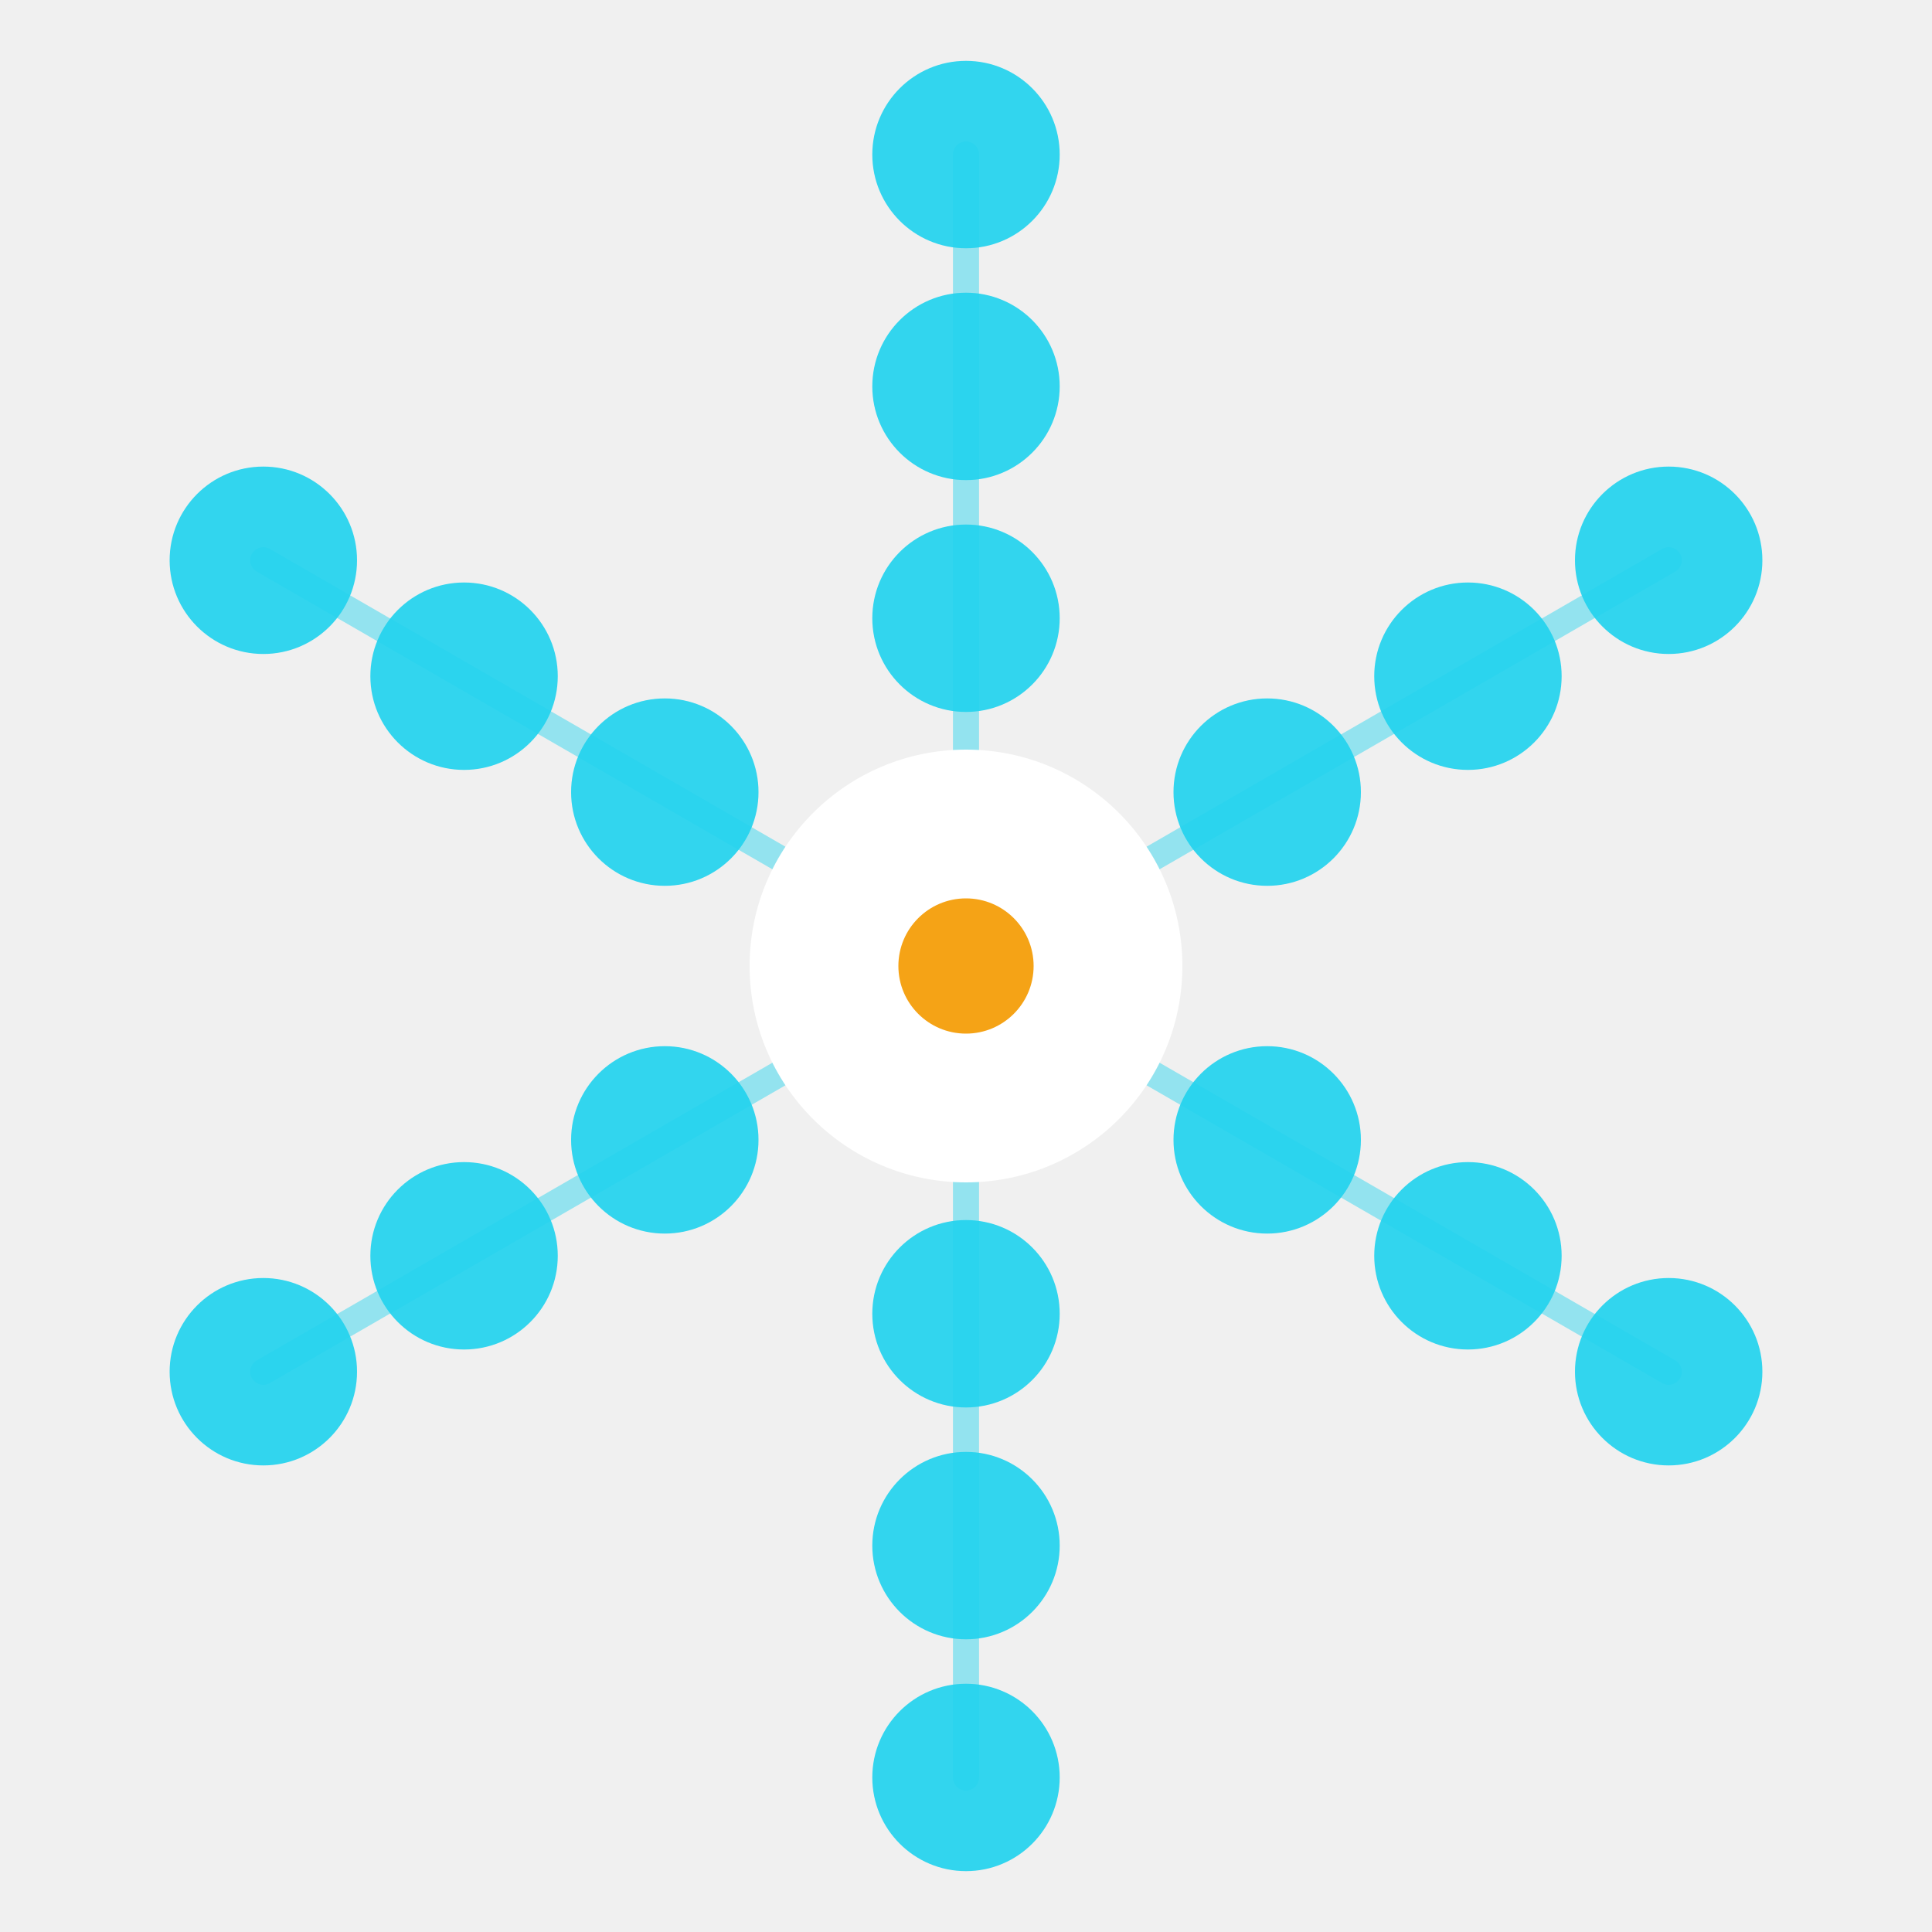
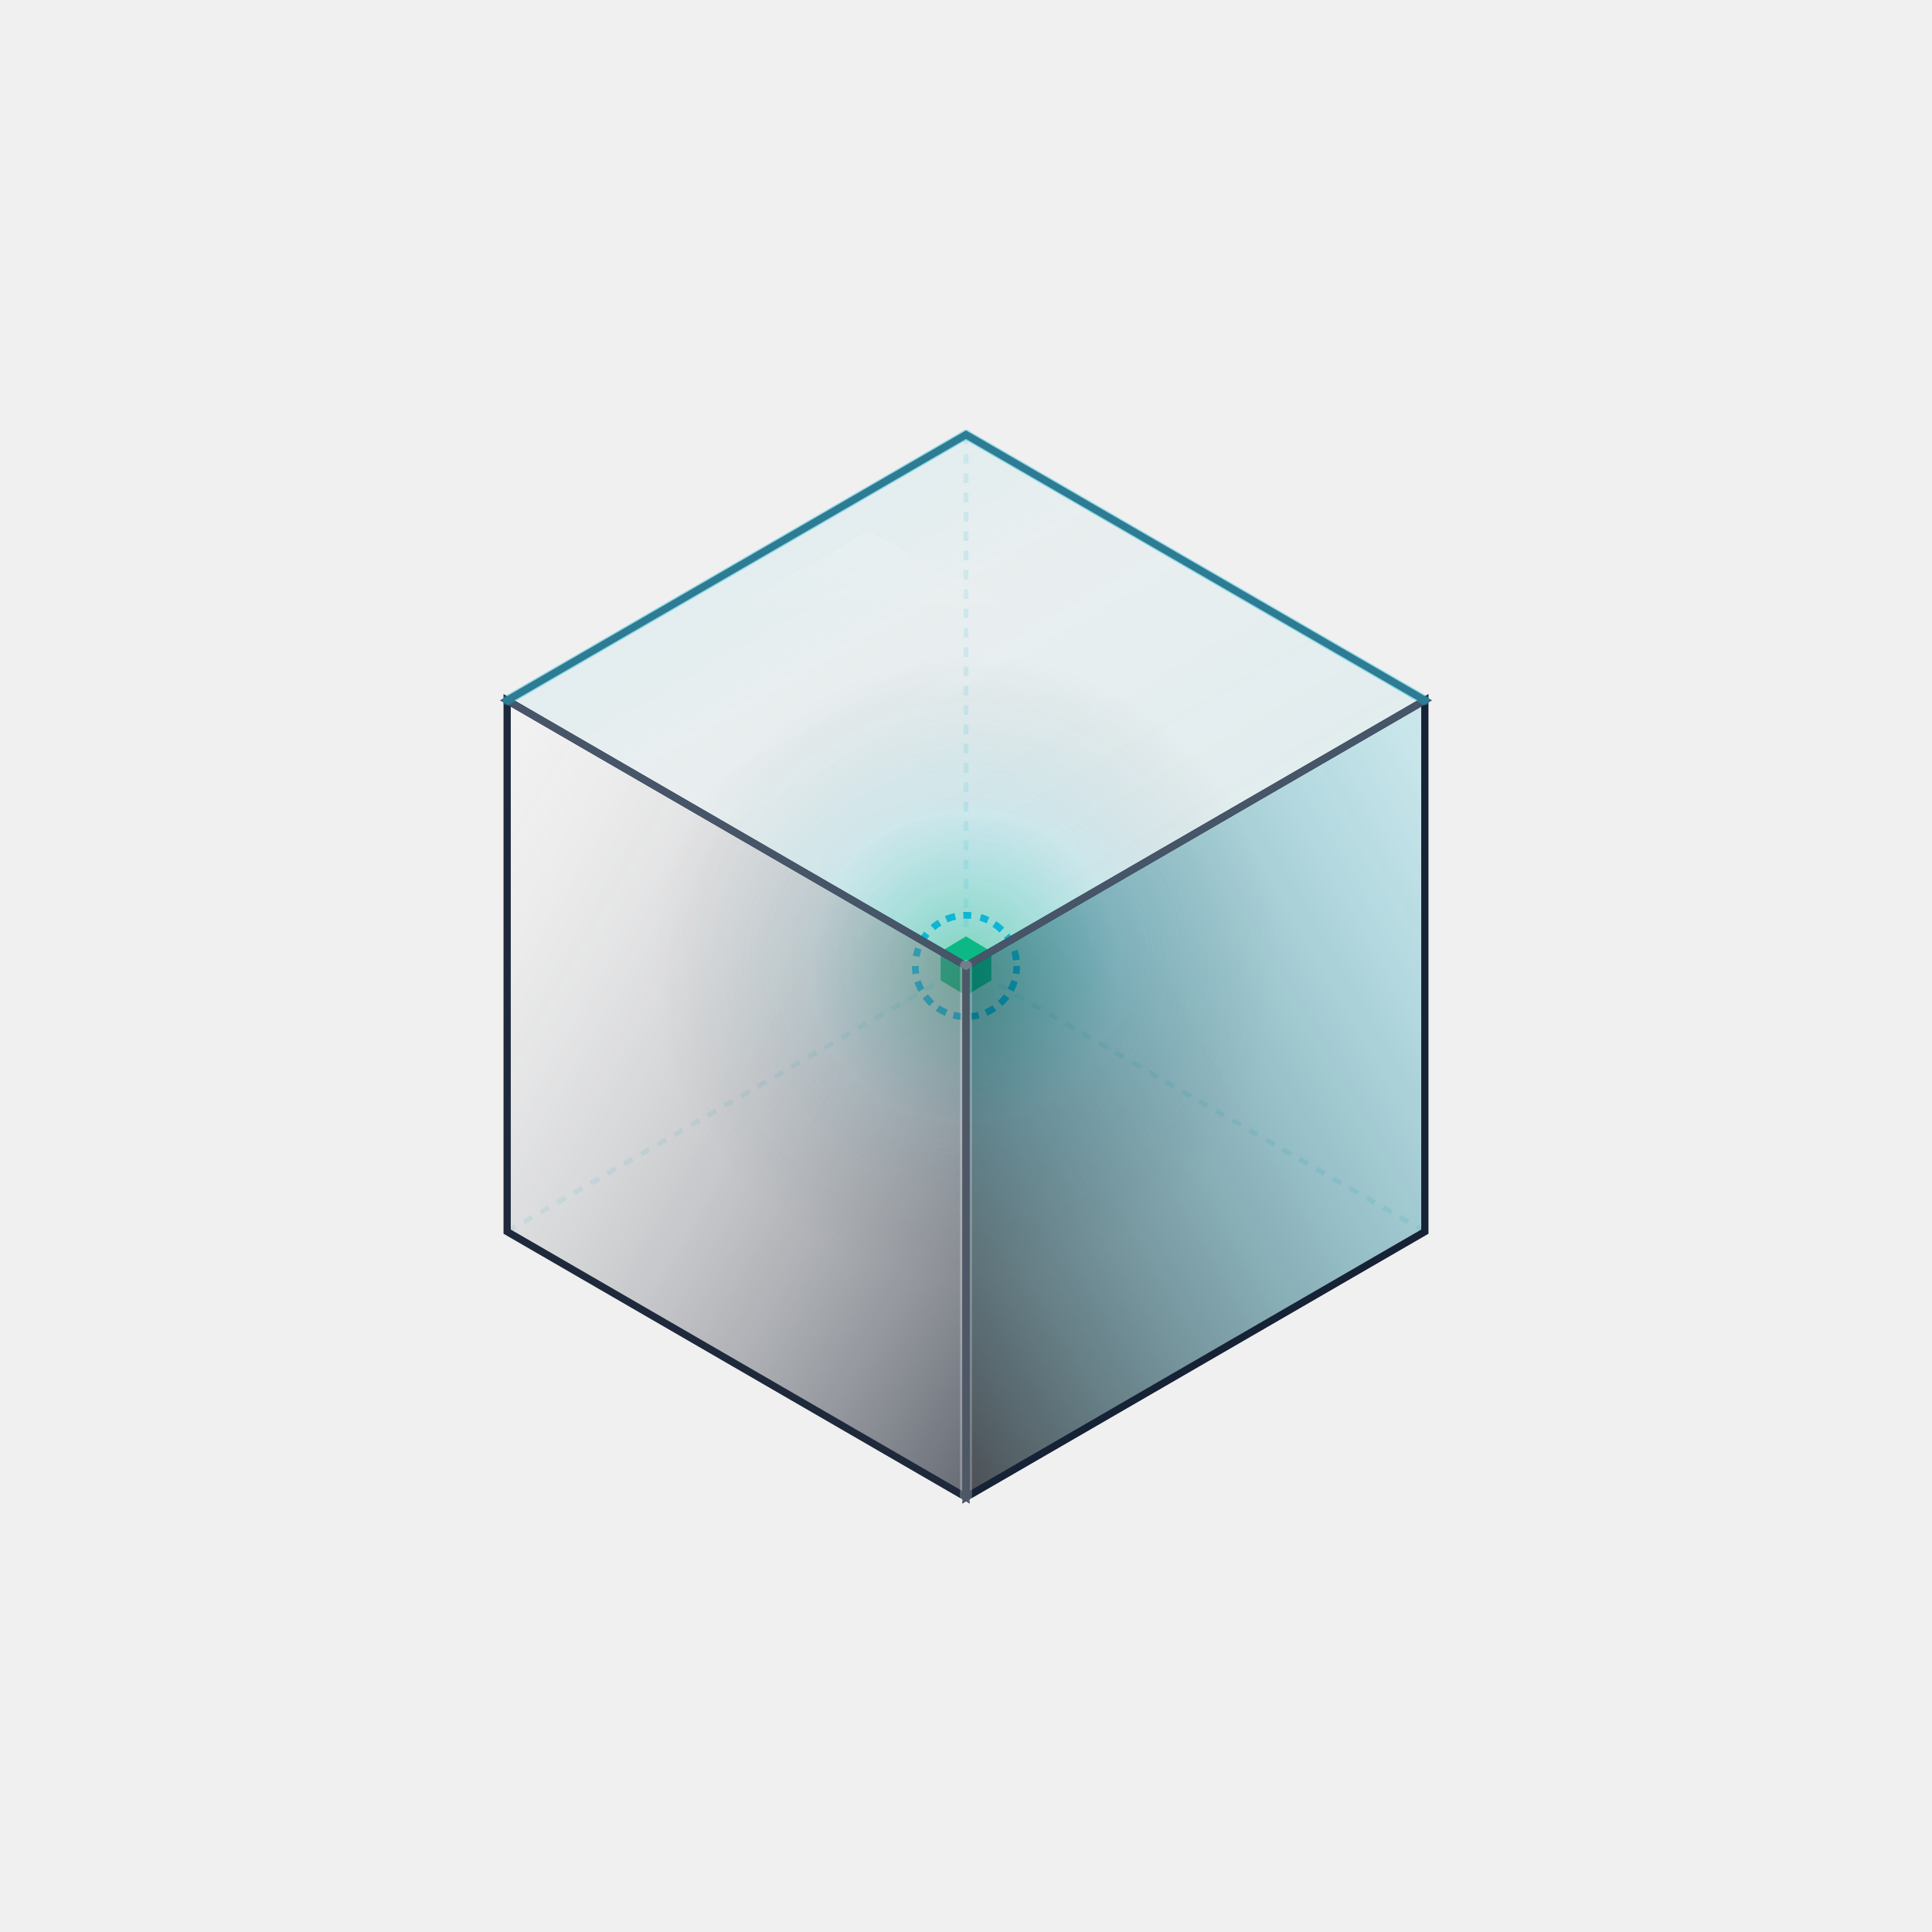
- <svg xmlns="http://www.w3.org/2000/svg" viewBox="0 0 100 100" role="img" aria-label="Ironframe">
-   <g fill="none" stroke="#22d3ee" stroke-width="1.35" stroke-linecap="round" stroke-linejoin="round" opacity="0.45">
-     <polyline points="50,38.8 50,32 50,20 50,8" />
-     <polyline points="59.7,44.4 65.59,41 75.98,35 86.37,29" />
-     <polyline points="59.7,55.6 65.59,59 75.98,65 86.37,71" />
-     <polyline points="50,61.2 50,68 50,80 50,92" />
-     <polyline points="40.3,55.6 34.41,59 24.02,65 13.63,71" />
-     <polyline points="40.3,44.4 34.41,41 24.02,35 13.63,29" />
+ <svg xmlns="http://www.w3.org/2000/svg" viewBox="0 0 400 400" width="100%" height="100%">
+   <defs>
+     <style>
+       /* Discrete Outer Matrix Pulse Timeline (Flaress sequentially for ~0.6s) */
+       @keyframes discrete-pulse {
+         0%, 90%, 100% { 
+           fill: #334155; 
+           opacity: 0.4; 
+           filter: none;
+         }
+         95% { 
+           fill: #06b6d4; 
+           opacity: 1.0; 
+           filter: drop-shadow(0 0 2px #06b6d4);
+         }
+       }
+ 
+       /* Central Core Heartbeat Pulse Timeline (Continuous smooth breathing loop) */
+       @keyframes core-pulse-timeline {
+         0%, 100% {
+           transform: scale(1);
+           opacity: 0.75;
+         }
+         50% {
+           transform: scale(1.25);
+           opacity: 1.0;
+         }
+       }
+ 
+       /* Master Pulse Base Class for Outer Nodes */
+       .pulse-node {
+         animation: discrete-pulse 9s infinite ease-in-out;
+       }
+ 
+       /* Heartbeat Pulse Class for 00. IRONCORE */
+       .core-node {
+         animation: core-pulse-timeline 2.5s infinite ease-in-out;
+         transform-origin: 0px 0px; /* Aligns rotation/scale perfectly at the shared group center */
+       }
+     </style>
+     <filter id="quantum-glow" x="-400%" y="-400%" width="900%" height="900%">
+       <feGaussianBlur stdDeviation="0.08" result="blur" />
+       <feMerge>
+         <feMergeNode in="blur" />
+         <feMergeNode in="SourceGraphic" />
+       </feMerge>
+     </filter>
+     <radialGradient id="internal-refraction" cx="50%" cy="50%" r="50%">
+       <stop offset="0%" stop-color="#10b981" stop-opacity="0.4" />
+       <stop offset="50%" stop-color="#06b6d4" stop-opacity="0.1" />
+       <stop offset="100%" stop-color="#060b13" stop-opacity="0" />
+     </radialGradient>
+     <linearGradient id="top-face-glass" x1="0%" y1="0%" x2="100%" y2="100%">
+       <stop offset="0%" stop-color="#ffffff" stop-opacity="0.18" />
+       <stop offset="40%" stop-color="#06b6d4" stop-opacity="0.03" />
+       <stop offset="100%" stop-color="#06b6d4" stop-opacity="0.08" />
+     </linearGradient>
+     <linearGradient id="left-face-glass" x1="0%" y1="0%" x2="100%" y2="100%">
+       <stop offset="0%" stop-color="#ffffff" stop-opacity="0.12" />
+       <stop offset="100%" stop-color="#0b1322" stop-opacity="0.6" />
+     </linearGradient>
+     <linearGradient id="right-face-glass" x1="100%" y1="0%" x2="0%" y2="100%">
+       <stop offset="0%" stop-color="#06b6d4" stop-opacity="0.15" />
+       <stop offset="100%" stop-color="#050a12" stop-opacity="0.7" />
+     </linearGradient>
+     <linearGradient id="specular-sheen" x1="0%" y1="0%" x2="0%" y2="100%">
+       <stop offset="0%" stop-color="#ffffff" stop-opacity="0.4" />
+       <stop offset="30%" stop-color="#ffffff" stop-opacity="0.0" />
+     </linearGradient>
+     <polygon id="femto-node" points="0,-0.035 0.03,-0.017 0.03,0.017 0,0.035 -0.03,0.017 -0.03,-0.017" />
+   </defs>
+   <g stroke="rgba(6, 182, 212, 0.12)" stroke-width="1" fill="none">
+     <line x1="200" y1="90" x2="200" y2="200" stroke-dasharray="2 2" />
+     <line x1="105" y1="255" x2="200" y2="200" stroke-dasharray="2 2" />
+     <line x1="295" y1="255" x2="200" y2="200" stroke-dasharray="2 2" />
  </g>
-   <g fill="#22d3ee" opacity="0.92">
-     <circle cx="50" cy="32" r="4.85" />
-     <circle cx="50" cy="20" r="4.85" />
-     <circle cx="50" cy="8" r="4.85" />
-     <circle cx="65.59" cy="41" r="4.85" />
-     <circle cx="75.98" cy="35" r="4.85" />
-     <circle cx="86.37" cy="29" r="4.85" />
-     <circle cx="65.59" cy="59" r="4.85" />
-     <circle cx="75.98" cy="65" r="4.85" />
-     <circle cx="86.37" cy="71" r="4.85" />
-     <circle cx="50" cy="68" r="4.85" />
-     <circle cx="50" cy="80" r="4.85" />
-     <circle cx="50" cy="92" r="4.85" />
-     <circle cx="34.41" cy="59" r="4.85" />
-     <circle cx="24.02" cy="65" r="4.85" />
-     <circle cx="13.63" cy="71" r="4.85" />
-     <circle cx="34.41" cy="41" r="4.85" />
-     <circle cx="24.02" cy="35" r="4.85" />
-     <circle cx="13.63" cy="29" r="4.85" />
+   <circle cx="200" cy="200" r="65" fill="url(#internal-refraction)" />
+   <g transform="translate(200, 200) scale(175)" fill="none" stroke="none">
+     <use href="#femto-node" x="-0.16" y="-0.277" class="pulse-node" style="animation-delay: 0.0s;" />
+     <use href="#femto-node" x="0" y="-0.277" class="pulse-node" style="animation-delay: 2.5s;" />
+     <use href="#femto-node" x="0.16" y="-0.277" class="pulse-node" style="animation-delay: 5.0s;" />
+     <use href="#femto-node" x="-0.24" y="-0.139" class="pulse-node" style="animation-delay: 1.5s;" />
+     <use href="#femto-node" x="0.24" y="-0.139" class="pulse-node" style="animation-delay: 7.0s;" />
+     <use href="#femto-node" x="-0.32" y="0" class="pulse-node" style="animation-delay: 3.5s;" />
+     <use href="#femto-node" x="0.32" y="0" class="pulse-node" style="animation-delay: 8.0s;" />
+     <use href="#femto-node" x="-0.24" y="0.139" class="pulse-node" style="animation-delay: 6.0s;" />
+     <use href="#femto-node" x="0.24" y="0.139" class="pulse-node" style="animation-delay: 1.0s;" />
+     <use href="#femto-node" x="-0.16" y="0.277" class="pulse-node" style="animation-delay: 4.5s;" />
+     <use href="#femto-node" x="0" y="0.277" class="pulse-node" style="animation-delay: 2.0s;" />
+     <use href="#femto-node" x="0.16" y="0.277" class="pulse-node" style="animation-delay: 7.5s;" />
+     <use href="#femto-node" x="-0.08" y="-0.139" class="pulse-node" style="animation-delay: 3.0s;" />
+     <use href="#femto-node" x="0.08" y="-0.139" class="pulse-node" style="animation-delay: 6.5s;" />
+     <use href="#femto-node" x="-0.16" y="0" class="pulse-node" style="animation-delay: 0.5s;" />
+     <use href="#femto-node" x="0.16" y="0" class="pulse-node" style="animation-delay: 4.0s;" />
+     <use href="#femto-node" x="-0.08" y="0.139" class="pulse-node" style="animation-delay: 8.5s;" />
+     <use href="#femto-node" x="0.08" y="0.139" class="pulse-node" style="animation-delay: 5.5s;" />
+     <g class="core-node">
+       <use href="#femto-node" x="0" y="0" fill="#10b981" filter="url(#quantum-glow)" />
+       <circle cx="0" cy="0" r="0.06" fill="none" stroke="#06b6d4" stroke-width="0.008" stroke-dasharray="0.01 0.01" opacity="0.95" />
+     </g>
  </g>
-   <circle cx="50" cy="50" r="11.2" fill="#ffffff" />
-   <circle cx="50" cy="50" r="8.5" fill="#ffffff" />
-   <circle cx="50" cy="50" r="3.5" fill="#f59e0b" opacity="0.95" />
+   <polygon points="105,145 200,200 200,310 105,255" fill="url(#left-face-glass)" stroke="#1e293b" stroke-width="1.5" />
+   <polygon points="200,200 295,145 295,255 200,310" fill="url(#right-face-glass)" stroke="#162235" stroke-width="1.5" />
+   <polygon points="200,90 295,145 200,200 105,145" fill="url(#top-face-glass)" stroke="#475569" stroke-width="1.5" />
+   <g stroke="#06b6d4" stroke-width="2" stroke-linecap="round" opacity="0.4">
+     <line x1="200" y1="90" x2="295" y2="145" />
+     <line x1="200" y1="90" x2="105" y2="145" />
+     <line x1="200" y1="200" x2="200" y2="310" stroke="#ffffff" stroke-width="2.5" opacity="0.6" />
+   </g>
+   <polygon points="135,135 180,110 245,147 200,172" fill="url(#specular-sheen)" opacity="0.3" pointer-events="none" />
</svg>
